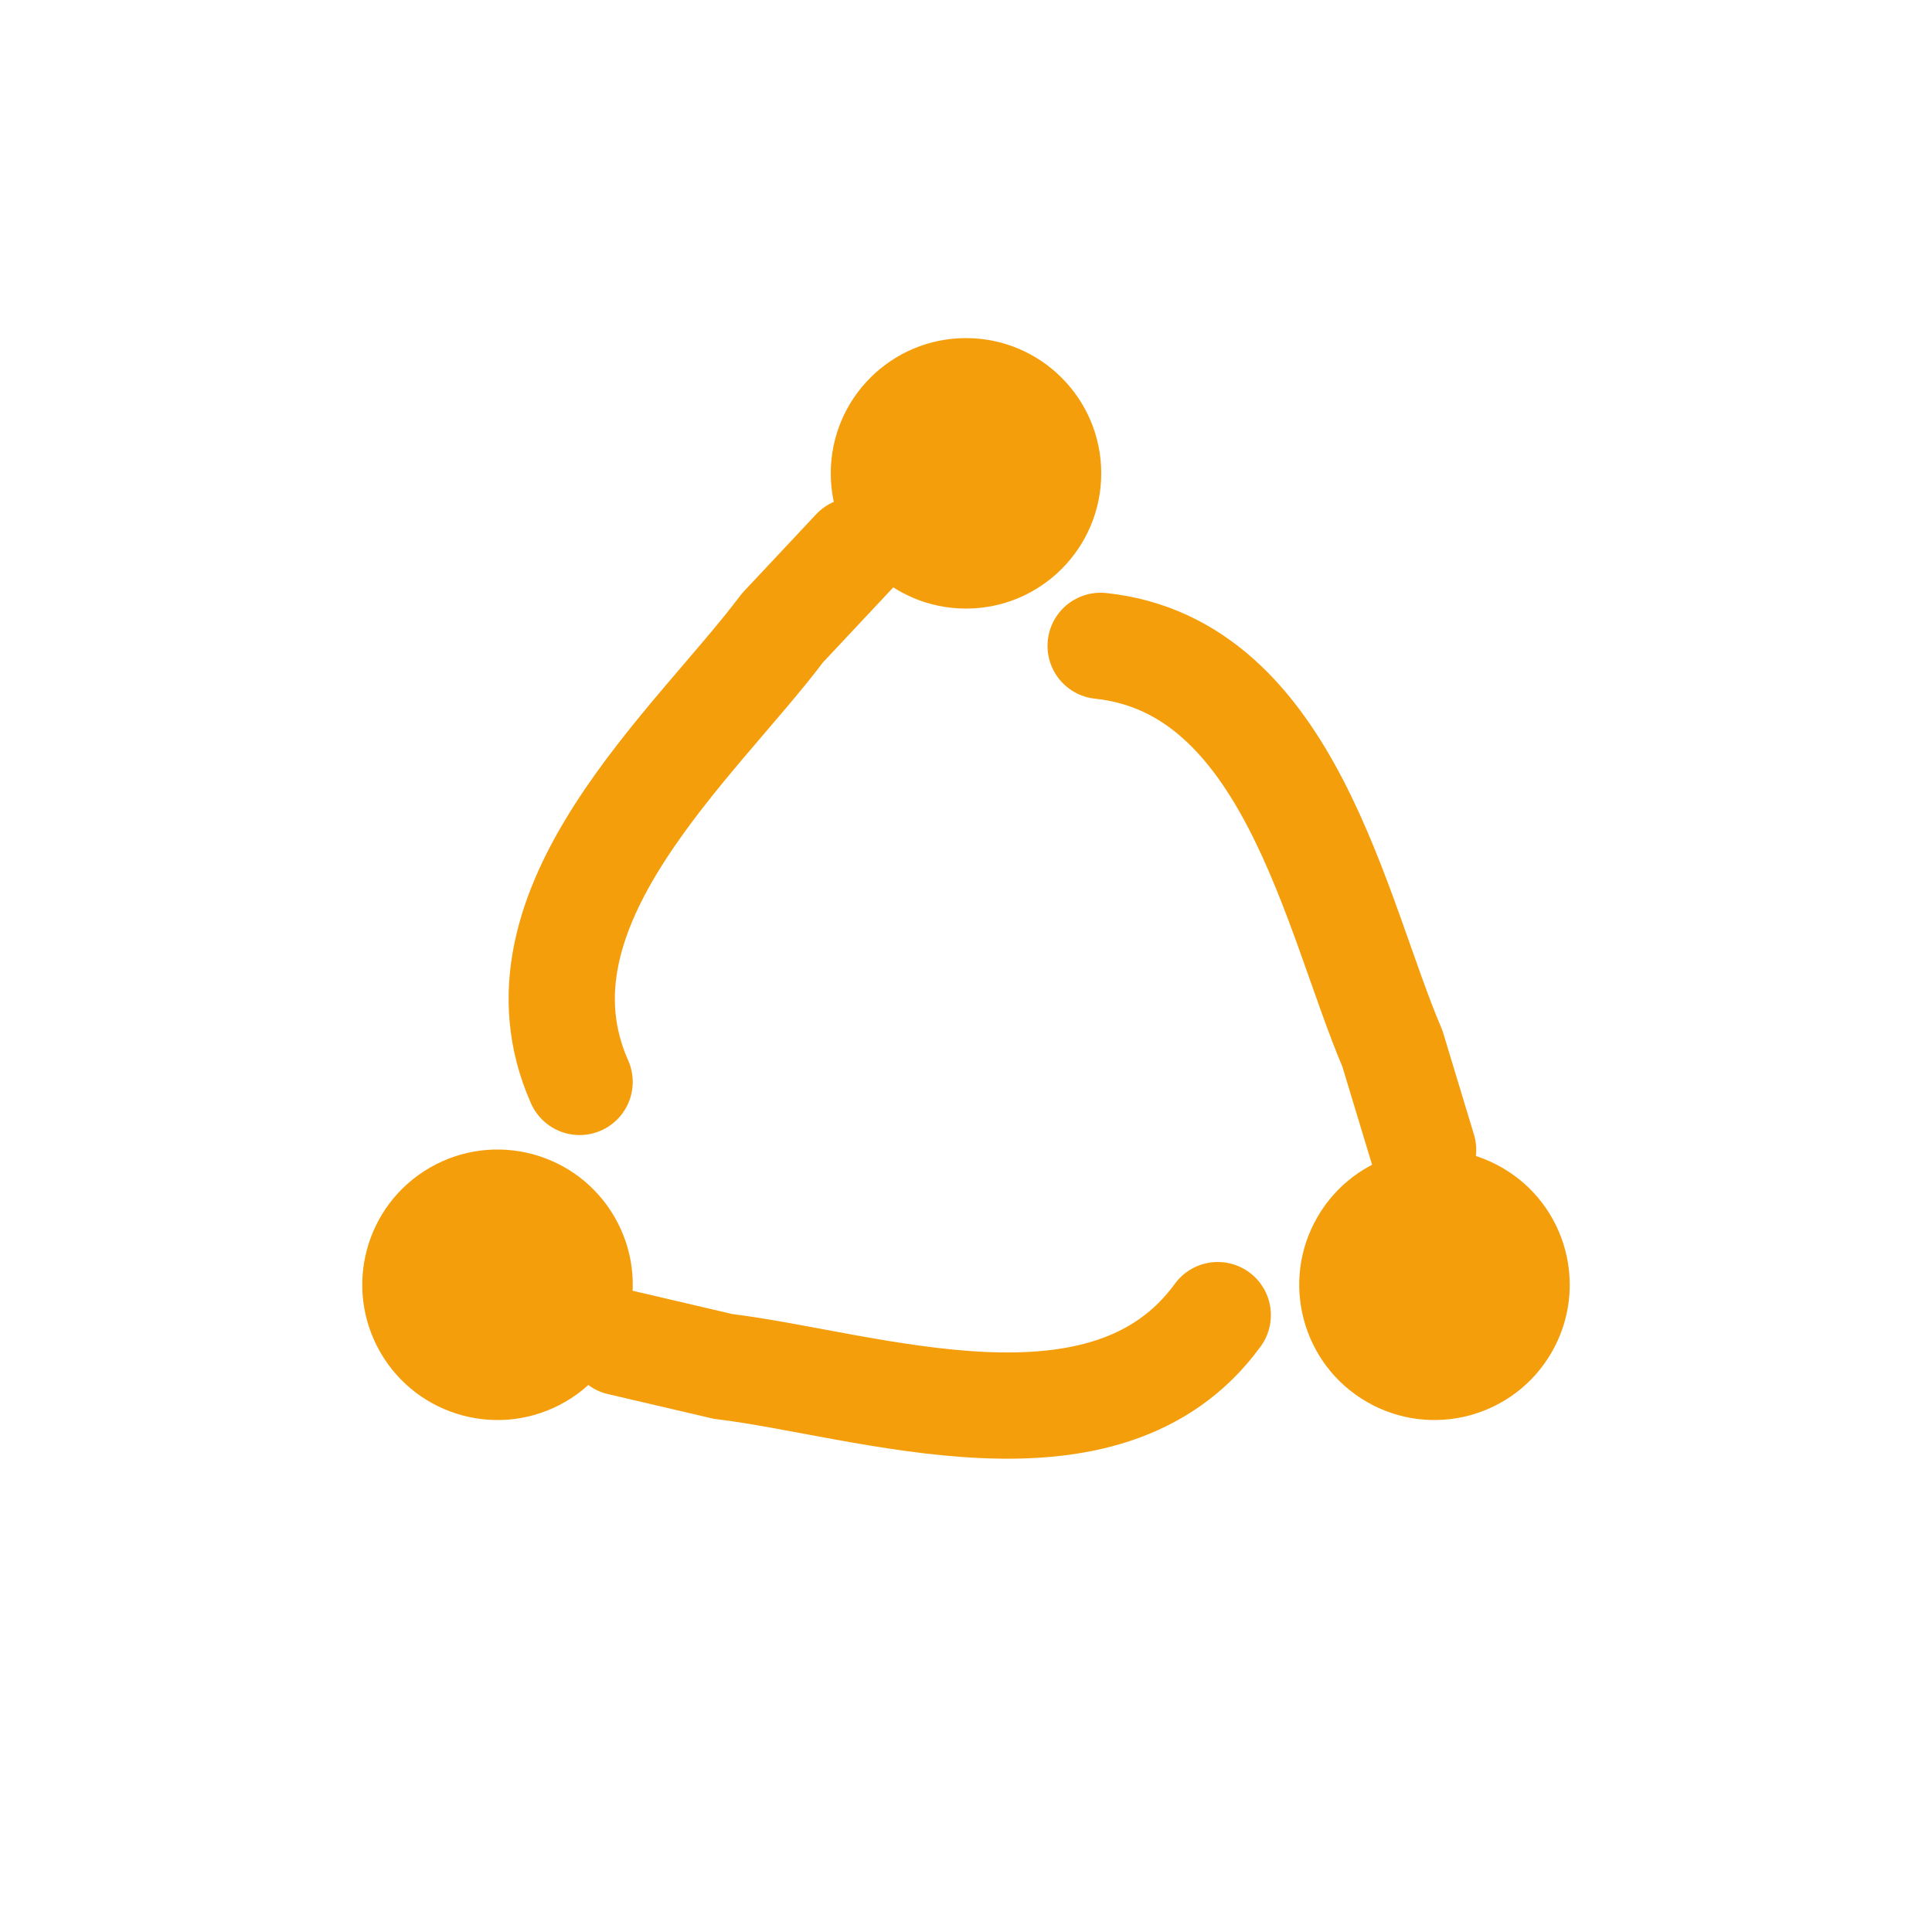
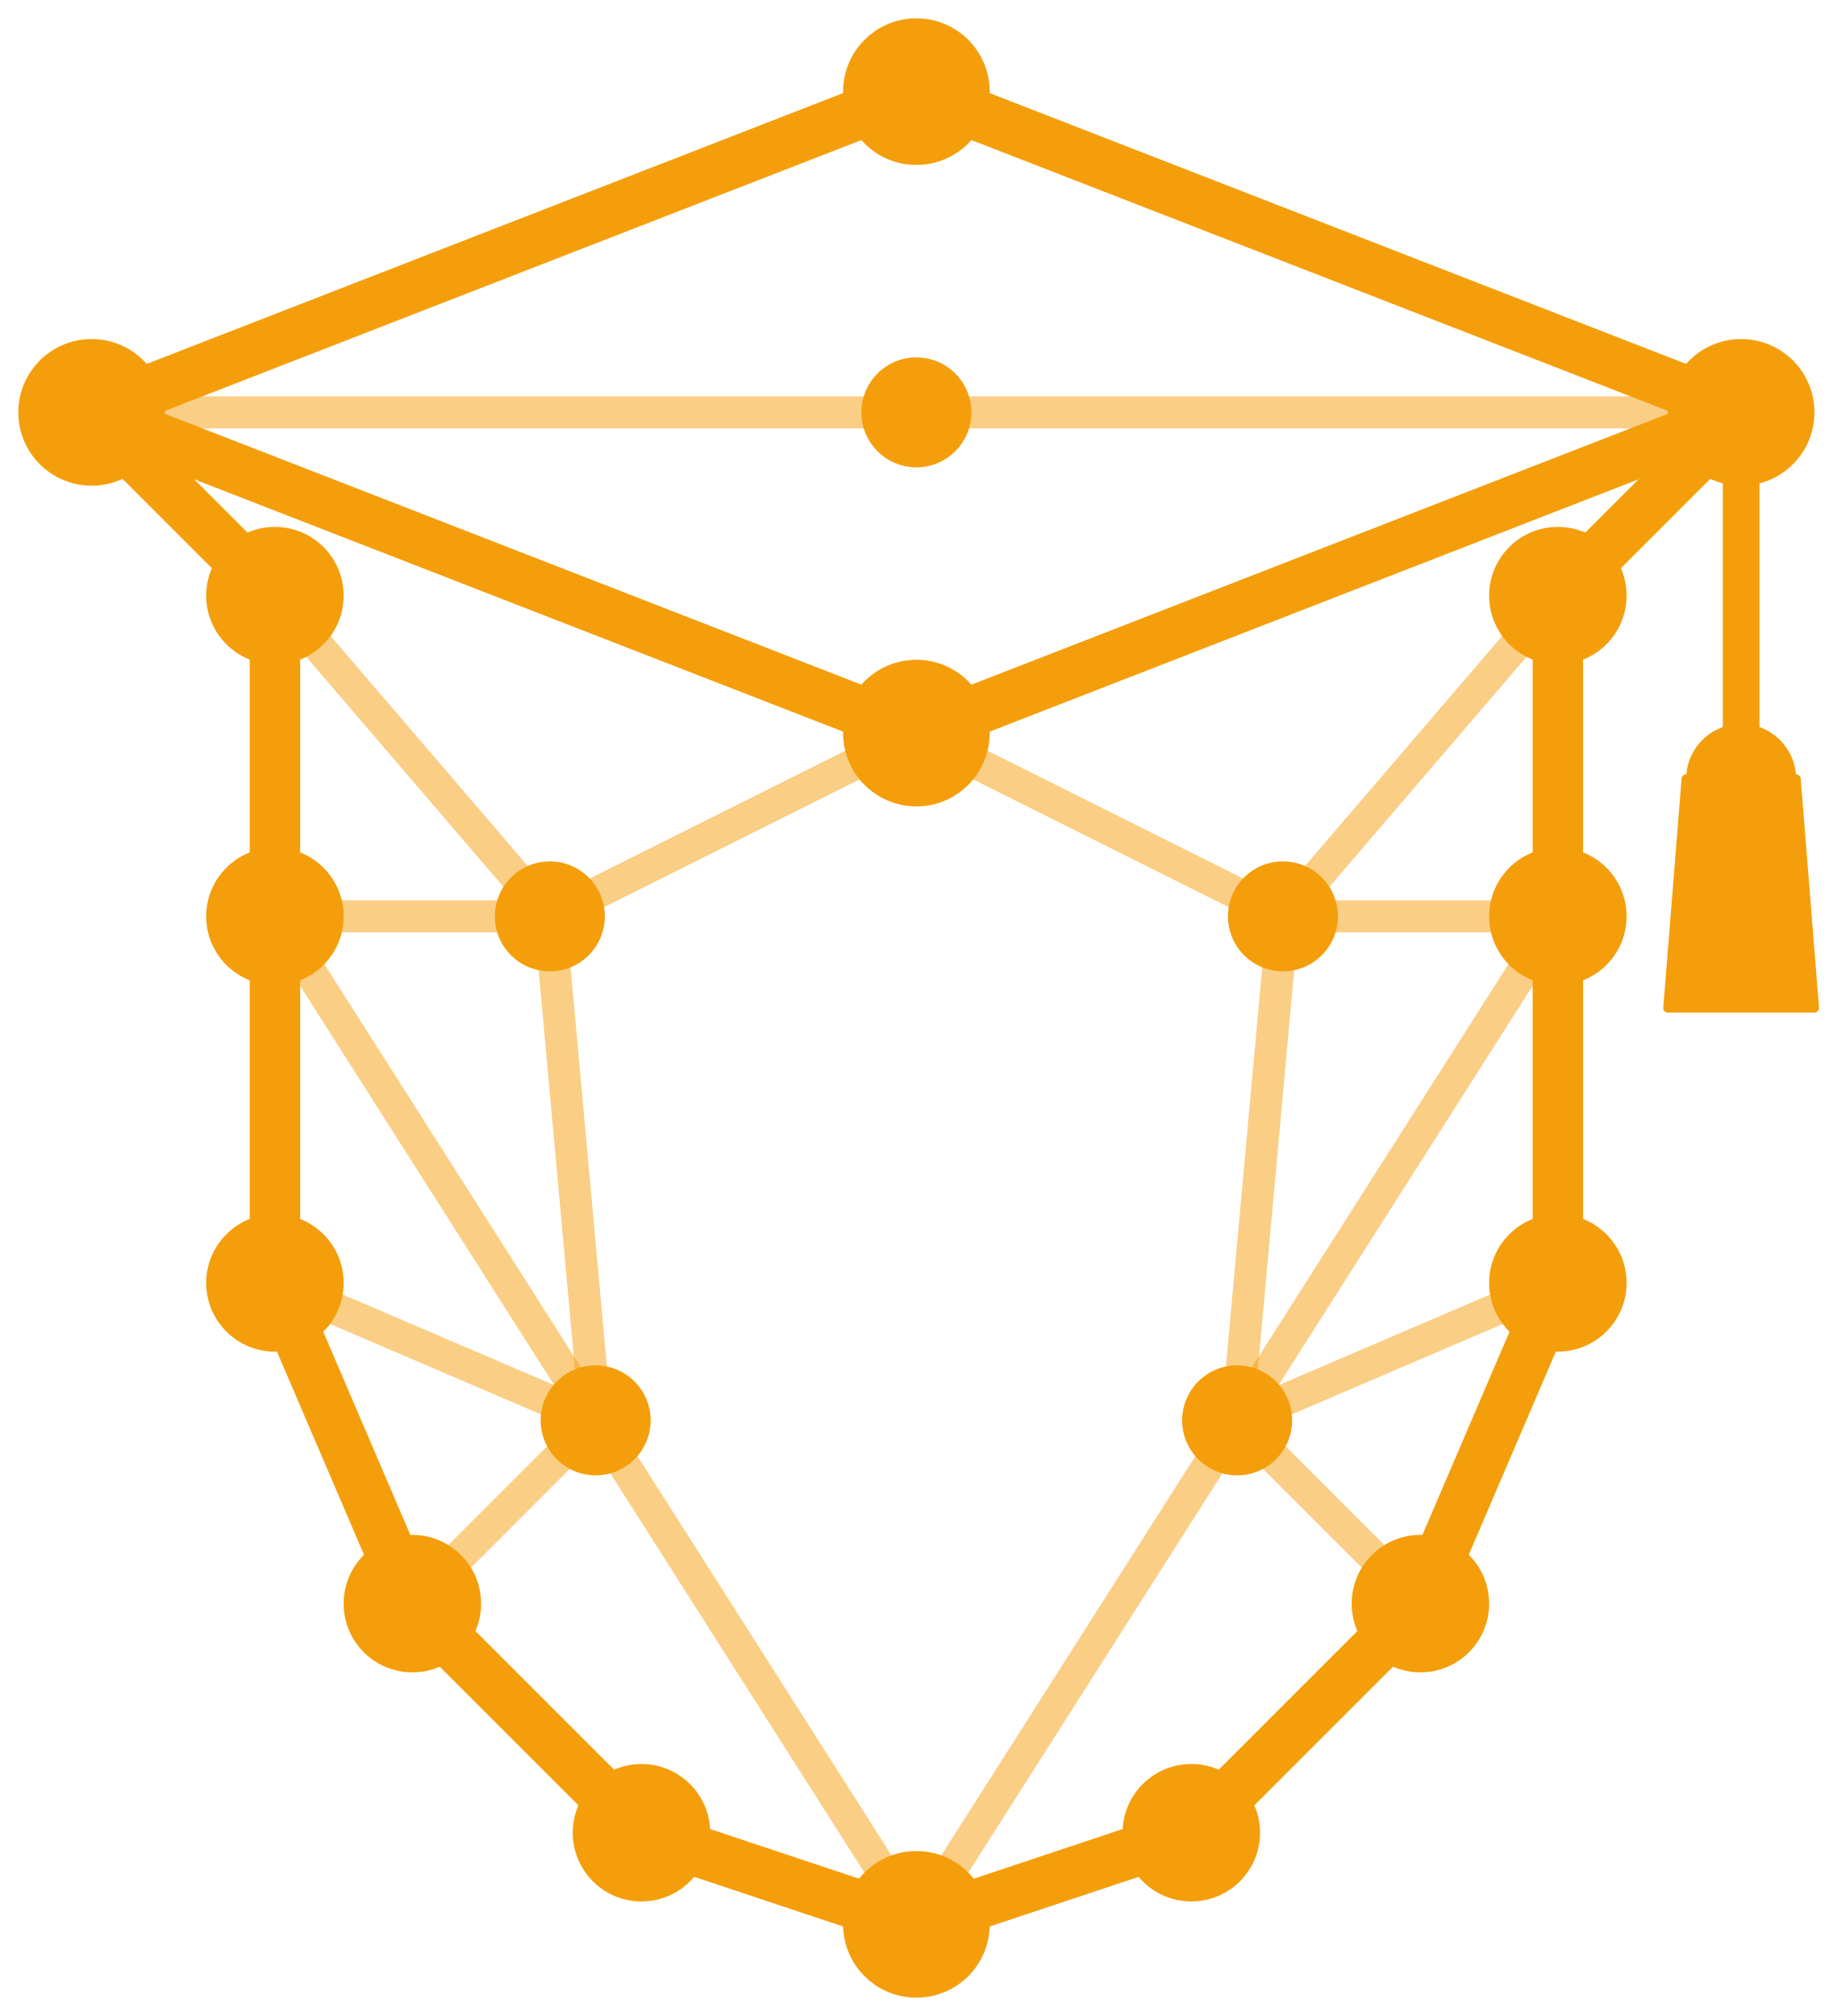
- <svg xmlns="http://www.w3.org/2000/svg" viewBox="0 0 200 200" width="100%" height="100%">
-   <defs>
-     <g id="branch">
-       <circle cx="0" cy="-56" r="14" fill="#F59E0B" />
-       <path d="M -11.5,-48 L -19,-40 C -28,-28 -48,-11 -40,7" fill="none" stroke="#F59E0B" stroke-width="11" stroke-linecap="round" stroke-linejoin="round" />
-     </g>
-   </defs>
-   <g transform="translate(100, 105)">
-     <use href="#branch" />
-     <use href="#branch" transform="rotate(120)" />
-     <use href="#branch" transform="rotate(240)" />
+ <svg xmlns="http://www.w3.org/2000/svg" viewBox="50 50 200 220" width="100%" height="100%">
+   <g stroke="#F59E0B" stroke-linecap="round" stroke-linejoin="round">
+     <line x1="60" y1="95" x2="150" y2="60" stroke-width="5.5" />
+     <line x1="150" y1="60" x2="240" y2="95" stroke-width="5.5" />
+     <line x1="60" y1="95" x2="150" y2="130" stroke-width="5.5" />
+     <line x1="150" y1="130" x2="240" y2="95" stroke-width="5.5" />
+     <line x1="60" y1="95" x2="150" y2="95" stroke-width="3.5" opacity="0.5" />
+     <line x1="150" y1="95" x2="240" y2="95" stroke-width="3.5" opacity="0.5" />
+     <line x1="60" y1="95" x2="80" y2="115" stroke-width="5.5" />
+     <line x1="80" y1="115" x2="80" y2="150" stroke-width="5.5" />
+     <line x1="80" y1="150" x2="80" y2="190" stroke-width="5.5" />
+     <line x1="80" y1="190" x2="95" y2="225" stroke-width="5.5" />
+     <line x1="95" y1="225" x2="120" y2="250" stroke-width="5.5" />
+     <line x1="120" y1="250" x2="150" y2="260" stroke-width="5.5" />
+     <line x1="240" y1="95" x2="220" y2="115" stroke-width="5.5" />
+     <line x1="220" y1="115" x2="220" y2="150" stroke-width="5.5" />
+     <line x1="220" y1="150" x2="220" y2="190" stroke-width="5.5" />
+     <line x1="220" y1="190" x2="205" y2="225" stroke-width="5.5" />
+     <line x1="205" y1="225" x2="180" y2="250" stroke-width="5.5" />
+     <line x1="180" y1="250" x2="150" y2="260" stroke-width="5.5" />
+     <line x1="150" y1="130" x2="110" y2="150" stroke-width="3.5" opacity="0.5" />
+     <line x1="110" y1="150" x2="115" y2="205" stroke-width="3.5" opacity="0.5" />
+     <line x1="115" y1="205" x2="150" y2="260" stroke-width="3.5" opacity="0.5" />
+     <line x1="150" y1="130" x2="190" y2="150" stroke-width="3.5" opacity="0.5" />
+     <line x1="190" y1="150" x2="185" y2="205" stroke-width="3.5" opacity="0.5" />
+     <line x1="185" y1="205" x2="150" y2="260" stroke-width="3.5" opacity="0.5" />
+     <line x1="80" y1="115" x2="110" y2="150" stroke-width="3.5" opacity="0.5" />
+     <line x1="80" y1="150" x2="110" y2="150" stroke-width="3.5" opacity="0.5" />
+     <line x1="95" y1="225" x2="115" y2="205" stroke-width="3.5" opacity="0.5" />
+     <line x1="220" y1="115" x2="190" y2="150" stroke-width="3.5" opacity="0.5" />
+     <line x1="220" y1="150" x2="190" y2="150" stroke-width="3.5" opacity="0.5" />
+     <line x1="205" y1="225" x2="185" y2="205" stroke-width="3.5" opacity="0.5" />
+     <line x1="80" y1="150" x2="115" y2="205" stroke-width="3.5" opacity="0.5" />
+     <line x1="80" y1="190" x2="115" y2="205" stroke-width="3.5" opacity="0.5" />
+     <line x1="220" y1="150" x2="185" y2="205" stroke-width="3.5" opacity="0.5" />
+     <line x1="220" y1="190" x2="185" y2="205" stroke-width="3.5" opacity="0.5" />
+     <line x1="240" y1="95" x2="240" y2="135" stroke-width="4" />
+     <polygon points="234,135 246,135 248,160 232,160" fill="#F59E0B" />
+     <circle cx="240" cy="135" r="5.5" fill="#F59E0B" />
+   </g>
+   <g fill="#F59E0B">
+     <circle cx="150" cy="60" r="8" />
+     <circle cx="240" cy="95" r="8" />
+     <circle cx="60" cy="95" r="8" />
+     <circle cx="150" cy="130" r="8" />
+     <circle cx="150" cy="95" r="6" />
+     <circle cx="80" cy="115" r="7.5" />
+     <circle cx="80" cy="150" r="7.5" />
+     <circle cx="80" cy="190" r="7.5" />
+     <circle cx="95" cy="225" r="7.5" />
+     <circle cx="120" cy="250" r="7.5" />
+     <circle cx="150" cy="260" r="8" />
+     <circle cx="220" cy="115" r="7.5" />
+     <circle cx="220" cy="150" r="7.5" />
+     <circle cx="220" cy="190" r="7.5" />
+     <circle cx="205" cy="225" r="7.5" />
+     <circle cx="180" cy="250" r="7.5" />
+     <circle cx="110" cy="150" r="6" />
+     <circle cx="115" cy="205" r="6" />
+     <circle cx="190" cy="150" r="6" />
+     <circle cx="185" cy="205" r="6" />
  </g>
</svg>
